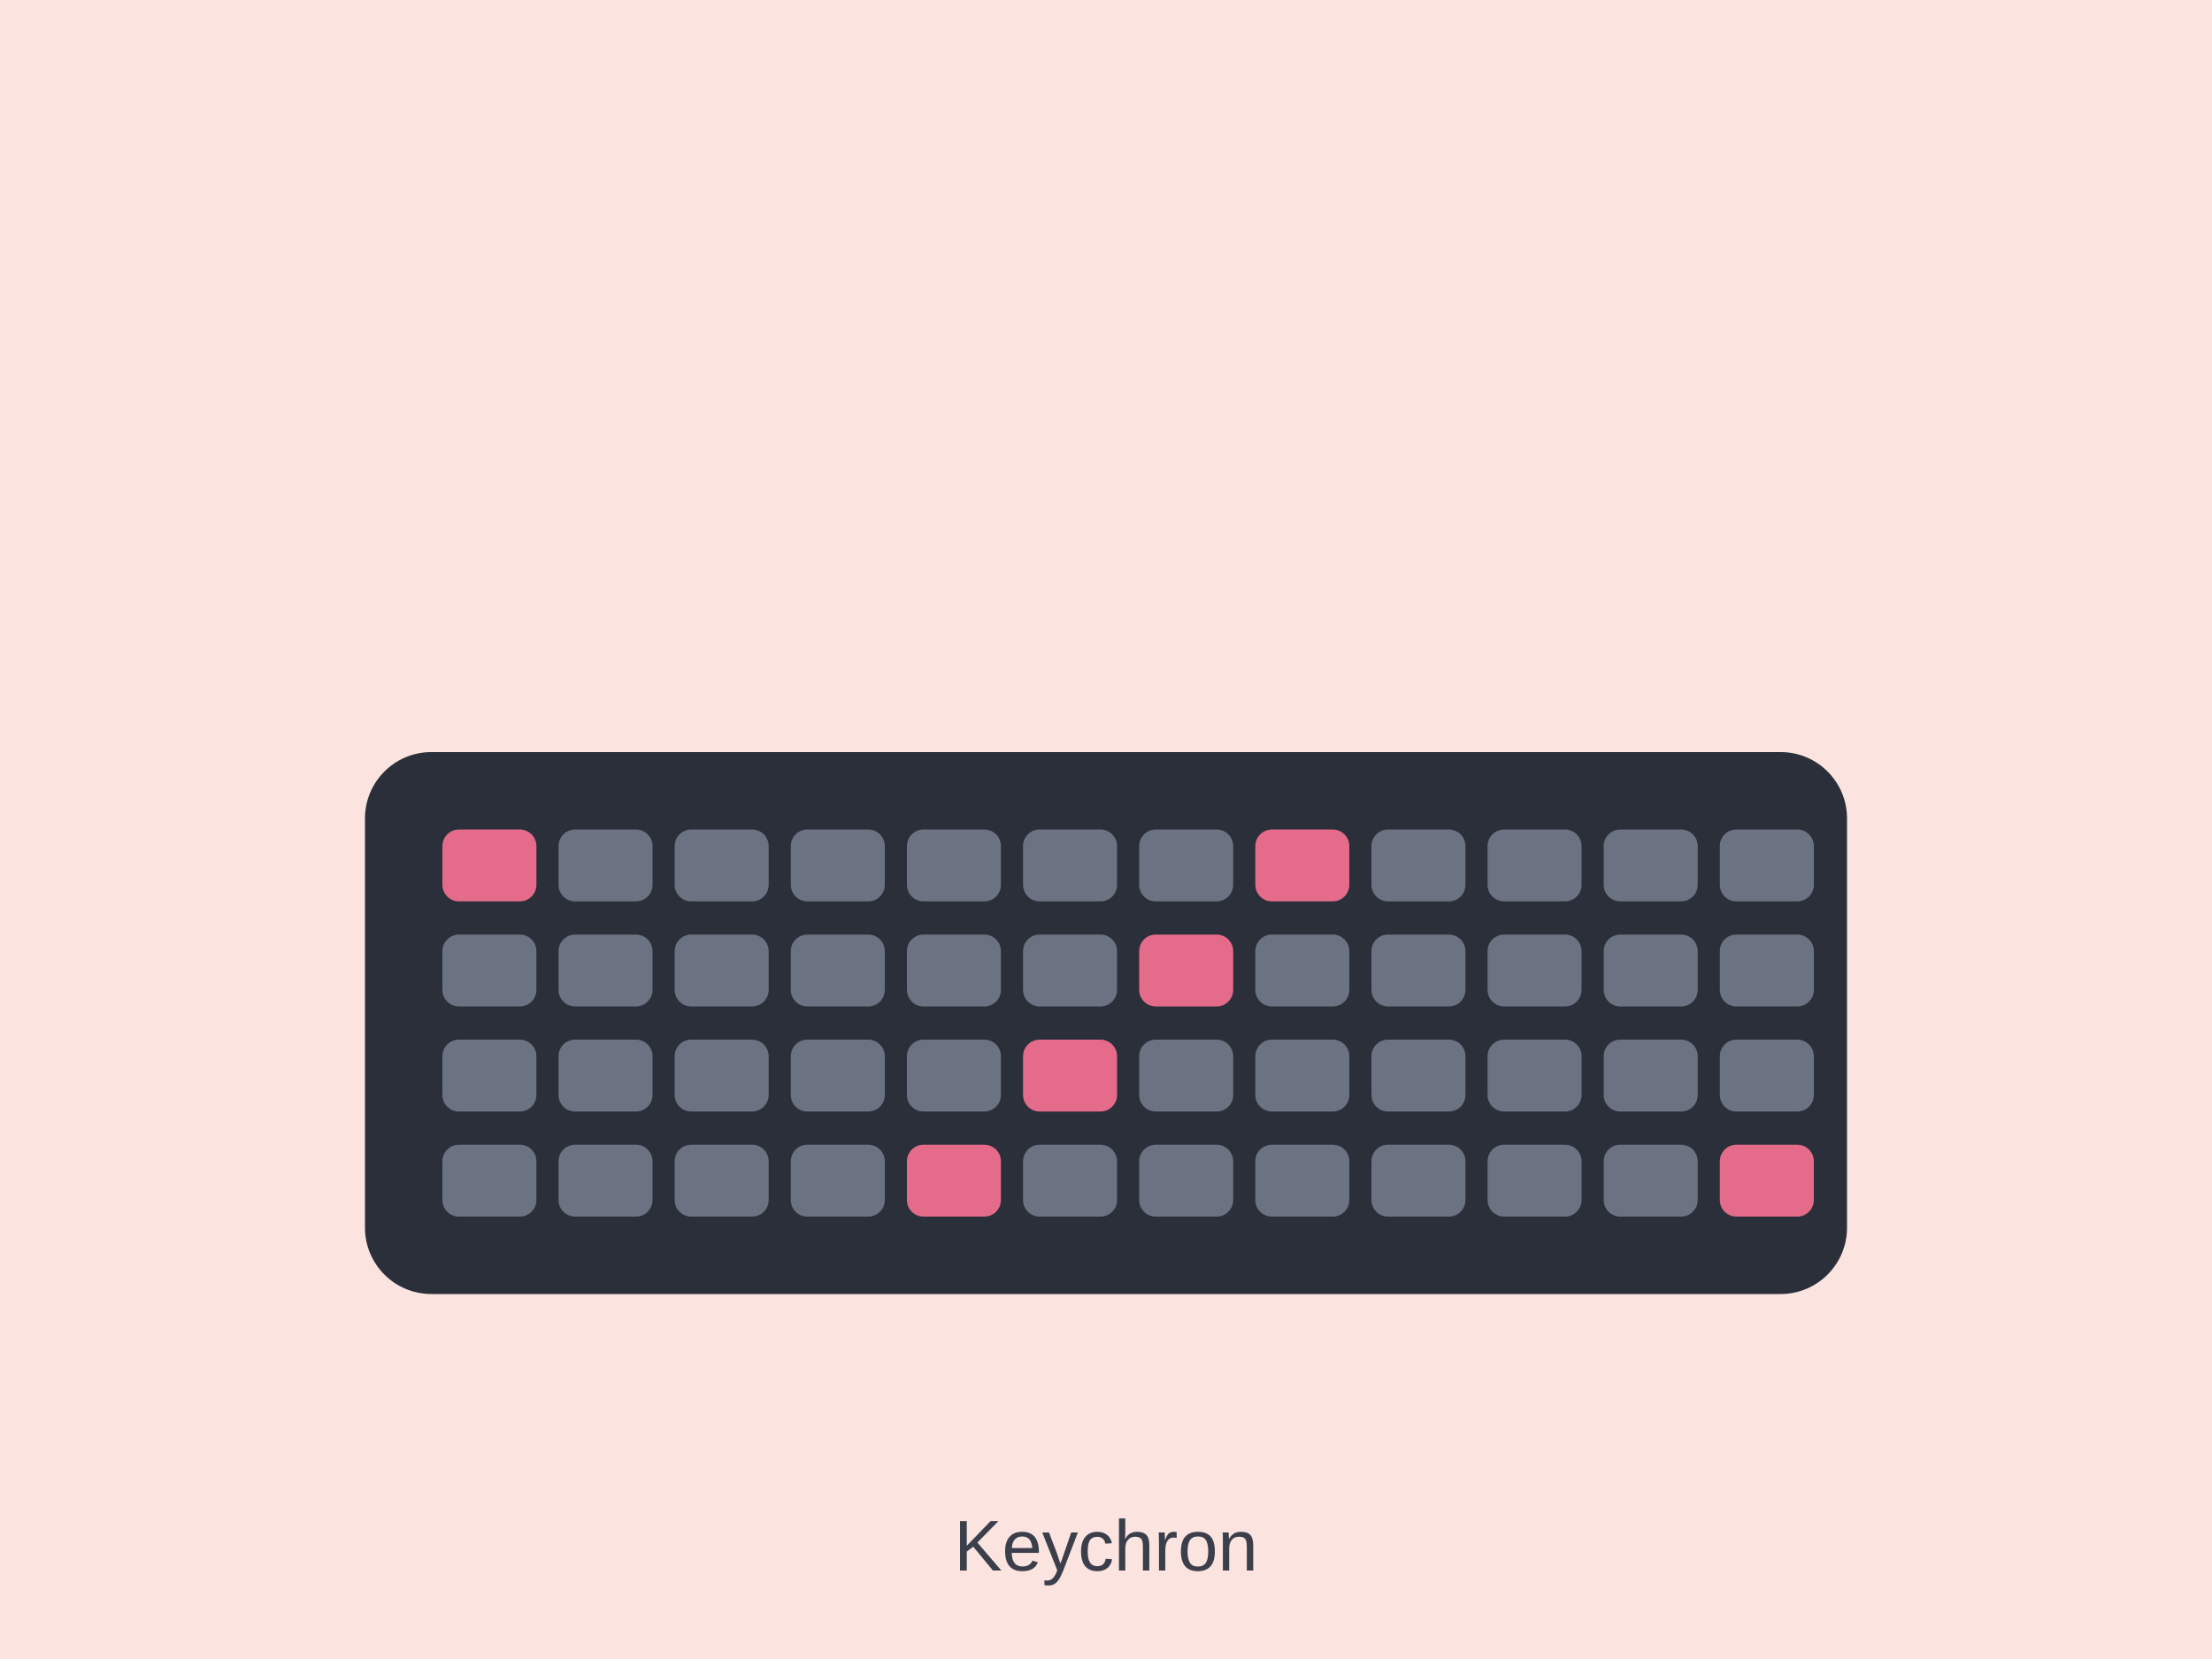
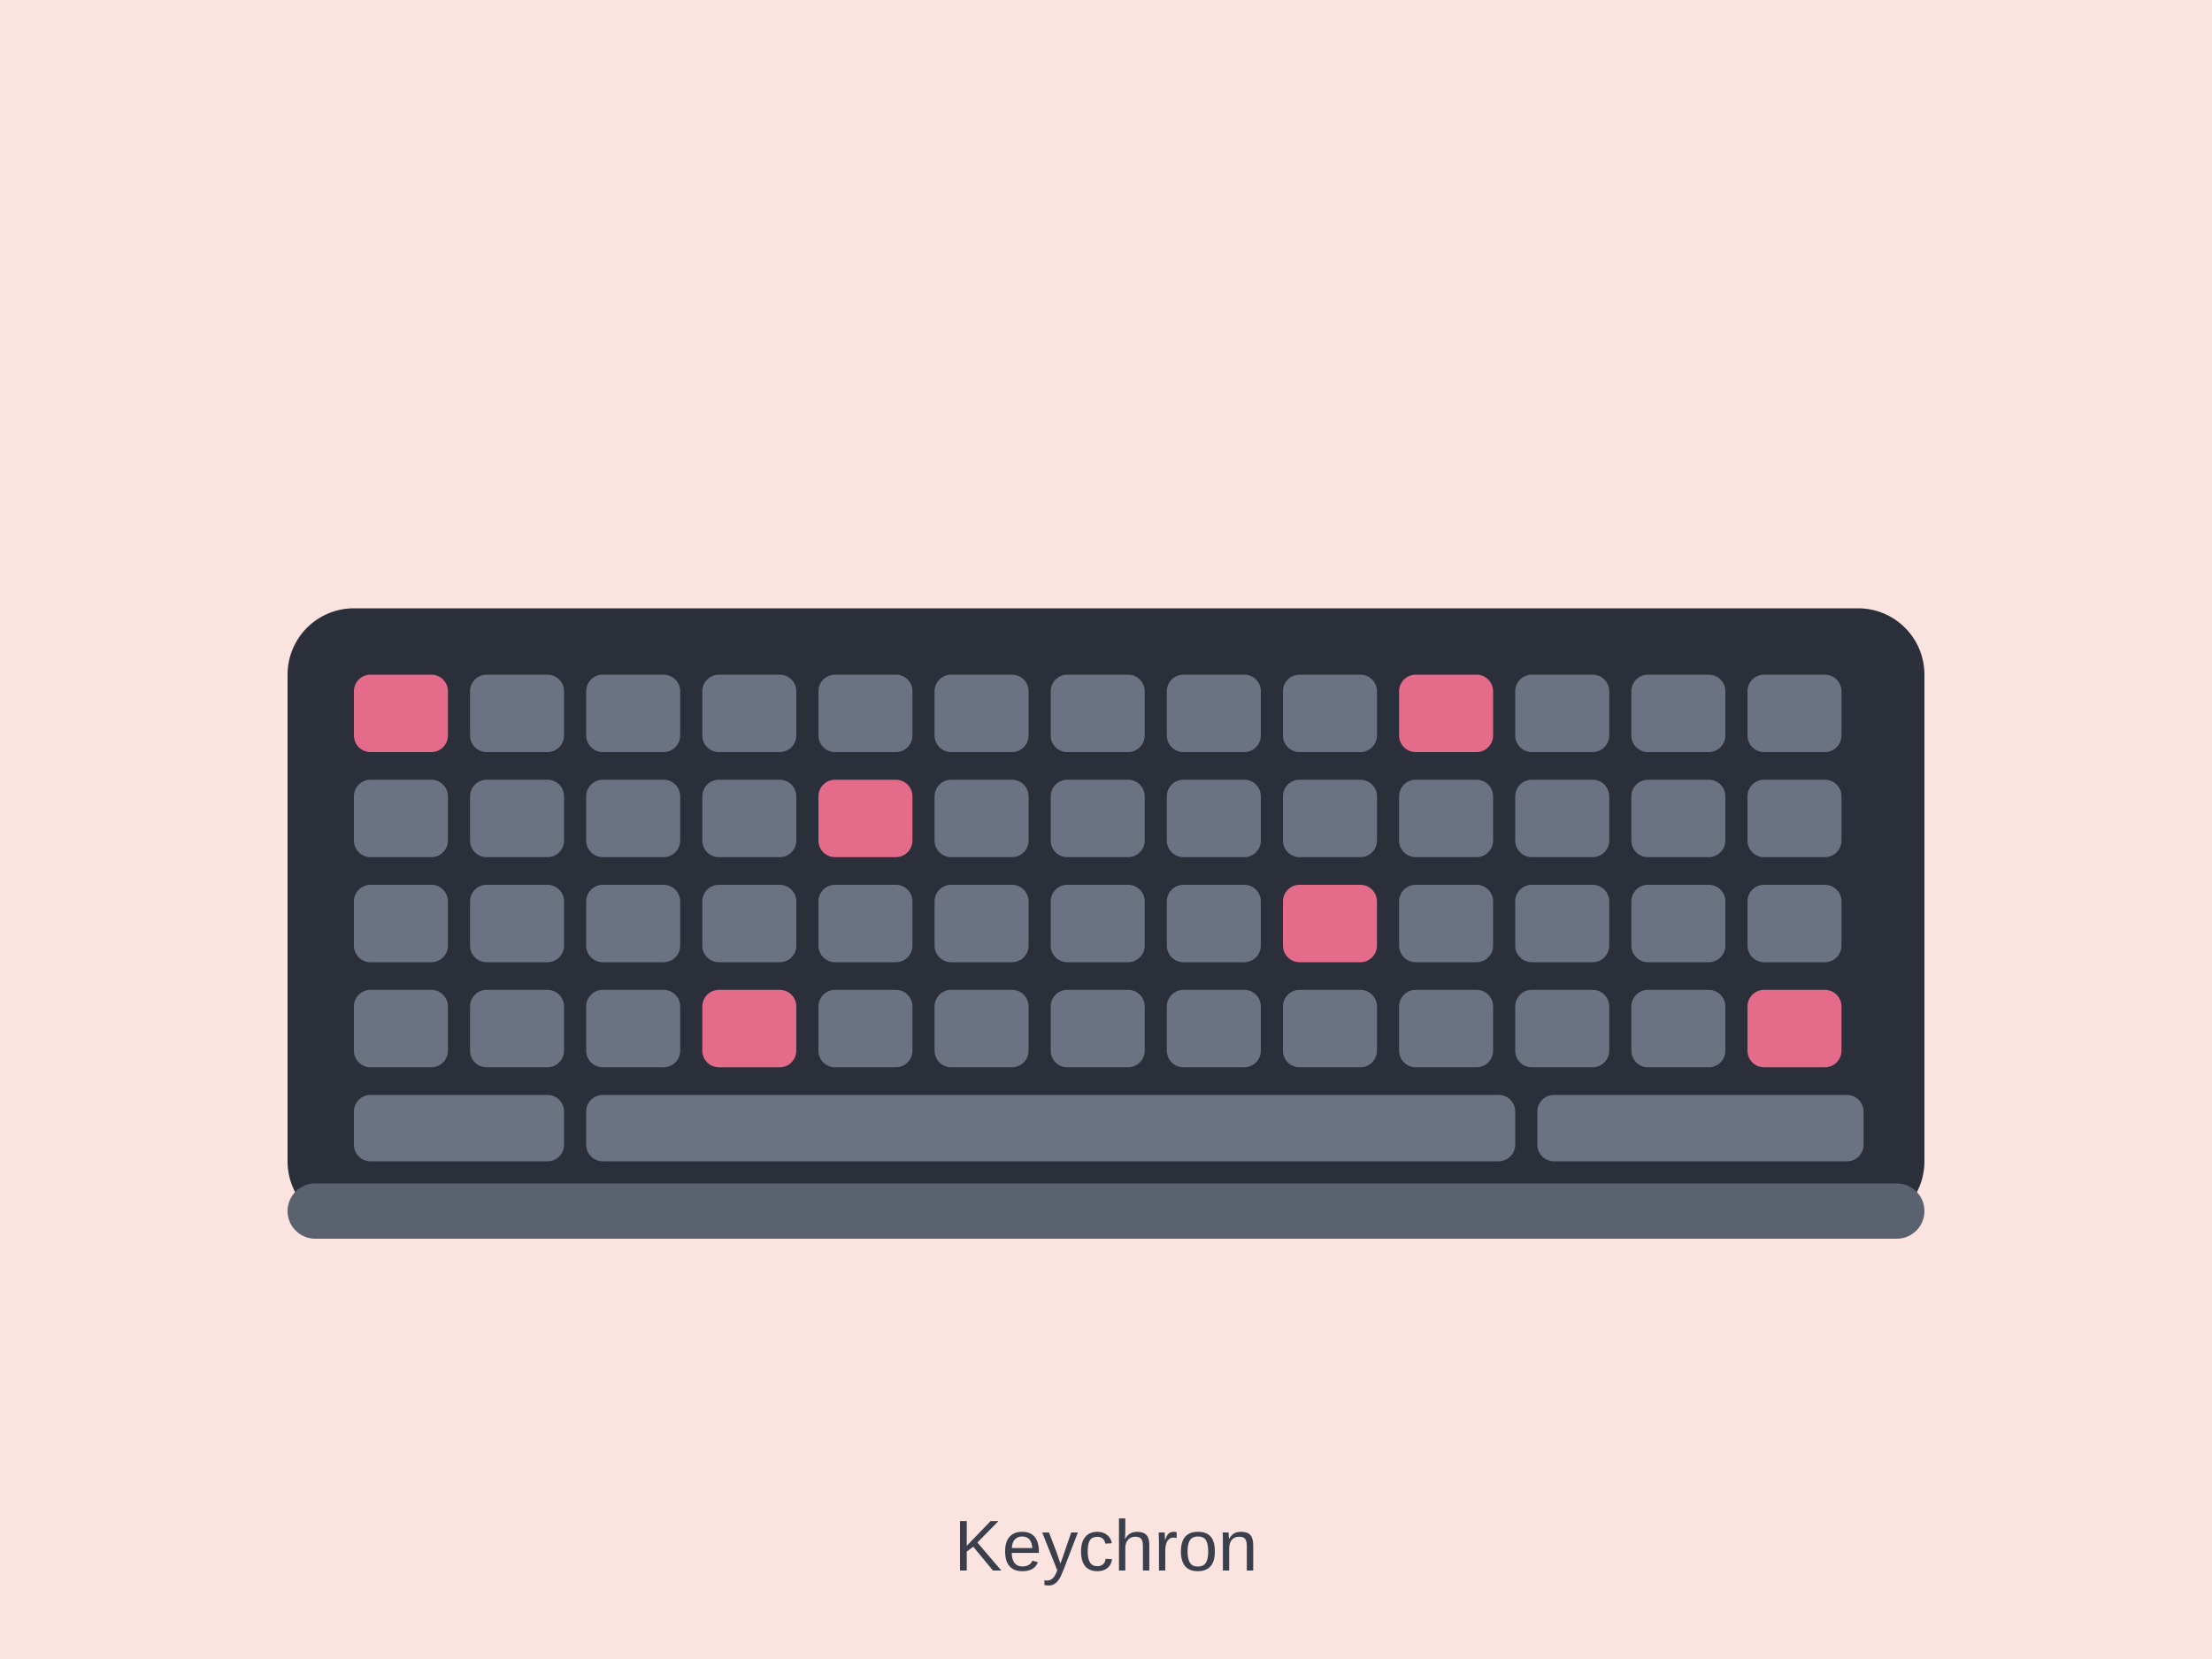
<svg xmlns="http://www.w3.org/2000/svg" viewBox="0 0 400 300" width="400" height="300" role="img" aria-label="Keychron K8 Pro">
  <rect width="400" height="300" fill="#fbe3df" />
-   <rect x="66" y="136" width="268" height="98" rx="12" fill="#2b2f3a" />
-   <rect x="80" y="150" width="17" height="13" rx="3" fill="#e56b8a" />
-   <rect x="101" y="150" width="17" height="13" rx="3" fill="#6b7383" />
-   <rect x="122" y="150" width="17" height="13" rx="3" fill="#6b7383" />
-   <rect x="143" y="150" width="17" height="13" rx="3" fill="#6b7383" />
-   <rect x="164" y="150" width="17" height="13" rx="3" fill="#6b7383" />
-   <rect x="185" y="150" width="17" height="13" rx="3" fill="#6b7383" />
-   <rect x="206" y="150" width="17" height="13" rx="3" fill="#6b7383" />
-   <rect x="227" y="150" width="17" height="13" rx="3" fill="#e56b8a" />
-   <rect x="248" y="150" width="17" height="13" rx="3" fill="#6b7383" />
-   <rect x="269" y="150" width="17" height="13" rx="3" fill="#6b7383" />
-   <rect x="290" y="150" width="17" height="13" rx="3" fill="#6b7383" />
-   <rect x="311" y="150" width="17" height="13" rx="3" fill="#6b7383" />
-   <rect x="80" y="169" width="17" height="13" rx="3" fill="#6b7383" />
-   <rect x="101" y="169" width="17" height="13" rx="3" fill="#6b7383" />
-   <rect x="122" y="169" width="17" height="13" rx="3" fill="#6b7383" />
-   <rect x="143" y="169" width="17" height="13" rx="3" fill="#6b7383" />
-   <rect x="164" y="169" width="17" height="13" rx="3" fill="#6b7383" />
-   <rect x="185" y="169" width="17" height="13" rx="3" fill="#6b7383" />
-   <rect x="206" y="169" width="17" height="13" rx="3" fill="#e56b8a" />
-   <rect x="227" y="169" width="17" height="13" rx="3" fill="#6b7383" />
-   <rect x="248" y="169" width="17" height="13" rx="3" fill="#6b7383" />
-   <rect x="269" y="169" width="17" height="13" rx="3" fill="#6b7383" />
-   <rect x="290" y="169" width="17" height="13" rx="3" fill="#6b7383" />
-   <rect x="311" y="169" width="17" height="13" rx="3" fill="#6b7383" />
-   <rect x="80" y="188" width="17" height="13" rx="3" fill="#6b7383" />
-   <rect x="101" y="188" width="17" height="13" rx="3" fill="#6b7383" />
-   <rect x="122" y="188" width="17" height="13" rx="3" fill="#6b7383" />
-   <rect x="143" y="188" width="17" height="13" rx="3" fill="#6b7383" />
-   <rect x="164" y="188" width="17" height="13" rx="3" fill="#6b7383" />
-   <rect x="185" y="188" width="17" height="13" rx="3" fill="#e56b8a" />
-   <rect x="206" y="188" width="17" height="13" rx="3" fill="#6b7383" />
-   <rect x="227" y="188" width="17" height="13" rx="3" fill="#6b7383" />
-   <rect x="248" y="188" width="17" height="13" rx="3" fill="#6b7383" />
-   <rect x="269" y="188" width="17" height="13" rx="3" fill="#6b7383" />
-   <rect x="290" y="188" width="17" height="13" rx="3" fill="#6b7383" />
-   <rect x="311" y="188" width="17" height="13" rx="3" fill="#6b7383" />
-   <rect x="80" y="207" width="17" height="13" rx="3" fill="#6b7383" />
-   <rect x="101" y="207" width="17" height="13" rx="3" fill="#6b7383" />
-   <rect x="122" y="207" width="17" height="13" rx="3" fill="#6b7383" />
-   <rect x="143" y="207" width="17" height="13" rx="3" fill="#6b7383" />
-   <rect x="164" y="207" width="17" height="13" rx="3" fill="#e56b8a" />
-   <rect x="185" y="207" width="17" height="13" rx="3" fill="#6b7383" />
-   <rect x="206" y="207" width="17" height="13" rx="3" fill="#6b7383" />
-   <rect x="227" y="207" width="17" height="13" rx="3" fill="#6b7383" />
-   <rect x="248" y="207" width="17" height="13" rx="3" fill="#6b7383" />
-   <rect x="269" y="207" width="17" height="13" rx="3" fill="#6b7383" />
-   <rect x="290" y="207" width="17" height="13" rx="3" fill="#6b7383" />
-   <rect x="311" y="207" width="17" height="13" rx="3" fill="#e56b8a" />
+   <rect x="52" y="110" width="296" height="112" rx="12" fill="#2b2f3a" />
+   <rect x="52" y="214" width="296" height="10" rx="5" fill="#5a6270" />
+   <rect x="64" y="122" width="17" height="14" rx="3" fill="#e56b8a" />
+   <rect x="85" y="122" width="17" height="14" rx="3" fill="#6b7383" />
+   <rect x="106" y="122" width="17" height="14" rx="3" fill="#6b7383" />
+   <rect x="127" y="122" width="17" height="14" rx="3" fill="#6b7383" />
+   <rect x="148" y="122" width="17" height="14" rx="3" fill="#6b7383" />
+   <rect x="169" y="122" width="17" height="14" rx="3" fill="#6b7383" />
+   <rect x="190" y="122" width="17" height="14" rx="3" fill="#6b7383" />
+   <rect x="211" y="122" width="17" height="14" rx="3" fill="#6b7383" />
+   <rect x="232" y="122" width="17" height="14" rx="3" fill="#6b7383" />
+   <rect x="253" y="122" width="17" height="14" rx="3" fill="#e56b8a" />
+   <rect x="274" y="122" width="17" height="14" rx="3" fill="#6b7383" />
+   <rect x="295" y="122" width="17" height="14" rx="3" fill="#6b7383" />
+   <rect x="316" y="122" width="17" height="14" rx="3" fill="#6b7383" />
+   <rect x="64" y="141" width="17" height="14" rx="3" fill="#6b7383" />
+   <rect x="85" y="141" width="17" height="14" rx="3" fill="#6b7383" />
+   <rect x="106" y="141" width="17" height="14" rx="3" fill="#6b7383" />
+   <rect x="127" y="141" width="17" height="14" rx="3" fill="#6b7383" />
+   <rect x="148" y="141" width="17" height="14" rx="3" fill="#e56b8a" />
+   <rect x="169" y="141" width="17" height="14" rx="3" fill="#6b7383" />
+   <rect x="190" y="141" width="17" height="14" rx="3" fill="#6b7383" />
+   <rect x="211" y="141" width="17" height="14" rx="3" fill="#6b7383" />
+   <rect x="232" y="141" width="17" height="14" rx="3" fill="#6b7383" />
+   <rect x="253" y="141" width="17" height="14" rx="3" fill="#6b7383" />
+   <rect x="274" y="141" width="17" height="14" rx="3" fill="#6b7383" />
+   <rect x="295" y="141" width="17" height="14" rx="3" fill="#6b7383" />
+   <rect x="316" y="141" width="17" height="14" rx="3" fill="#6b7383" />
+   <rect x="64" y="160" width="17" height="14" rx="3" fill="#6b7383" />
+   <rect x="85" y="160" width="17" height="14" rx="3" fill="#6b7383" />
+   <rect x="106" y="160" width="17" height="14" rx="3" fill="#6b7383" />
+   <rect x="127" y="160" width="17" height="14" rx="3" fill="#6b7383" />
+   <rect x="148" y="160" width="17" height="14" rx="3" fill="#6b7383" />
+   <rect x="169" y="160" width="17" height="14" rx="3" fill="#6b7383" />
+   <rect x="190" y="160" width="17" height="14" rx="3" fill="#6b7383" />
+   <rect x="211" y="160" width="17" height="14" rx="3" fill="#6b7383" />
+   <rect x="232" y="160" width="17" height="14" rx="3" fill="#e56b8a" />
+   <rect x="253" y="160" width="17" height="14" rx="3" fill="#6b7383" />
+   <rect x="274" y="160" width="17" height="14" rx="3" fill="#6b7383" />
+   <rect x="295" y="160" width="17" height="14" rx="3" fill="#6b7383" />
+   <rect x="316" y="160" width="17" height="14" rx="3" fill="#6b7383" />
+   <rect x="64" y="179" width="17" height="14" rx="3" fill="#6b7383" />
+   <rect x="85" y="179" width="17" height="14" rx="3" fill="#6b7383" />
+   <rect x="106" y="179" width="17" height="14" rx="3" fill="#6b7383" />
+   <rect x="127" y="179" width="17" height="14" rx="3" fill="#e56b8a" />
+   <rect x="148" y="179" width="17" height="14" rx="3" fill="#6b7383" />
+   <rect x="169" y="179" width="17" height="14" rx="3" fill="#6b7383" />
+   <rect x="190" y="179" width="17" height="14" rx="3" fill="#6b7383" />
+   <rect x="211" y="179" width="17" height="14" rx="3" fill="#6b7383" />
+   <rect x="232" y="179" width="17" height="14" rx="3" fill="#6b7383" />
+   <rect x="253" y="179" width="17" height="14" rx="3" fill="#6b7383" />
+   <rect x="274" y="179" width="17" height="14" rx="3" fill="#6b7383" />
+   <rect x="295" y="179" width="17" height="14" rx="3" fill="#6b7383" />
+   <rect x="316" y="179" width="17" height="14" rx="3" fill="#e56b8a" />
+   <rect x="64" y="198" width="38" height="12" rx="3" fill="#6b7383" />
+   <rect x="106" y="198" width="168" height="12" rx="3" fill="#6b7383" />
+   <rect x="278" y="198" width="59" height="12" rx="3" fill="#6b7383" />
  <text x="200" y="284" font-family="Arial, Helvetica, sans-serif" font-size="13" text-anchor="middle" fill="#3a3f4b">Keychron</text>
</svg>
